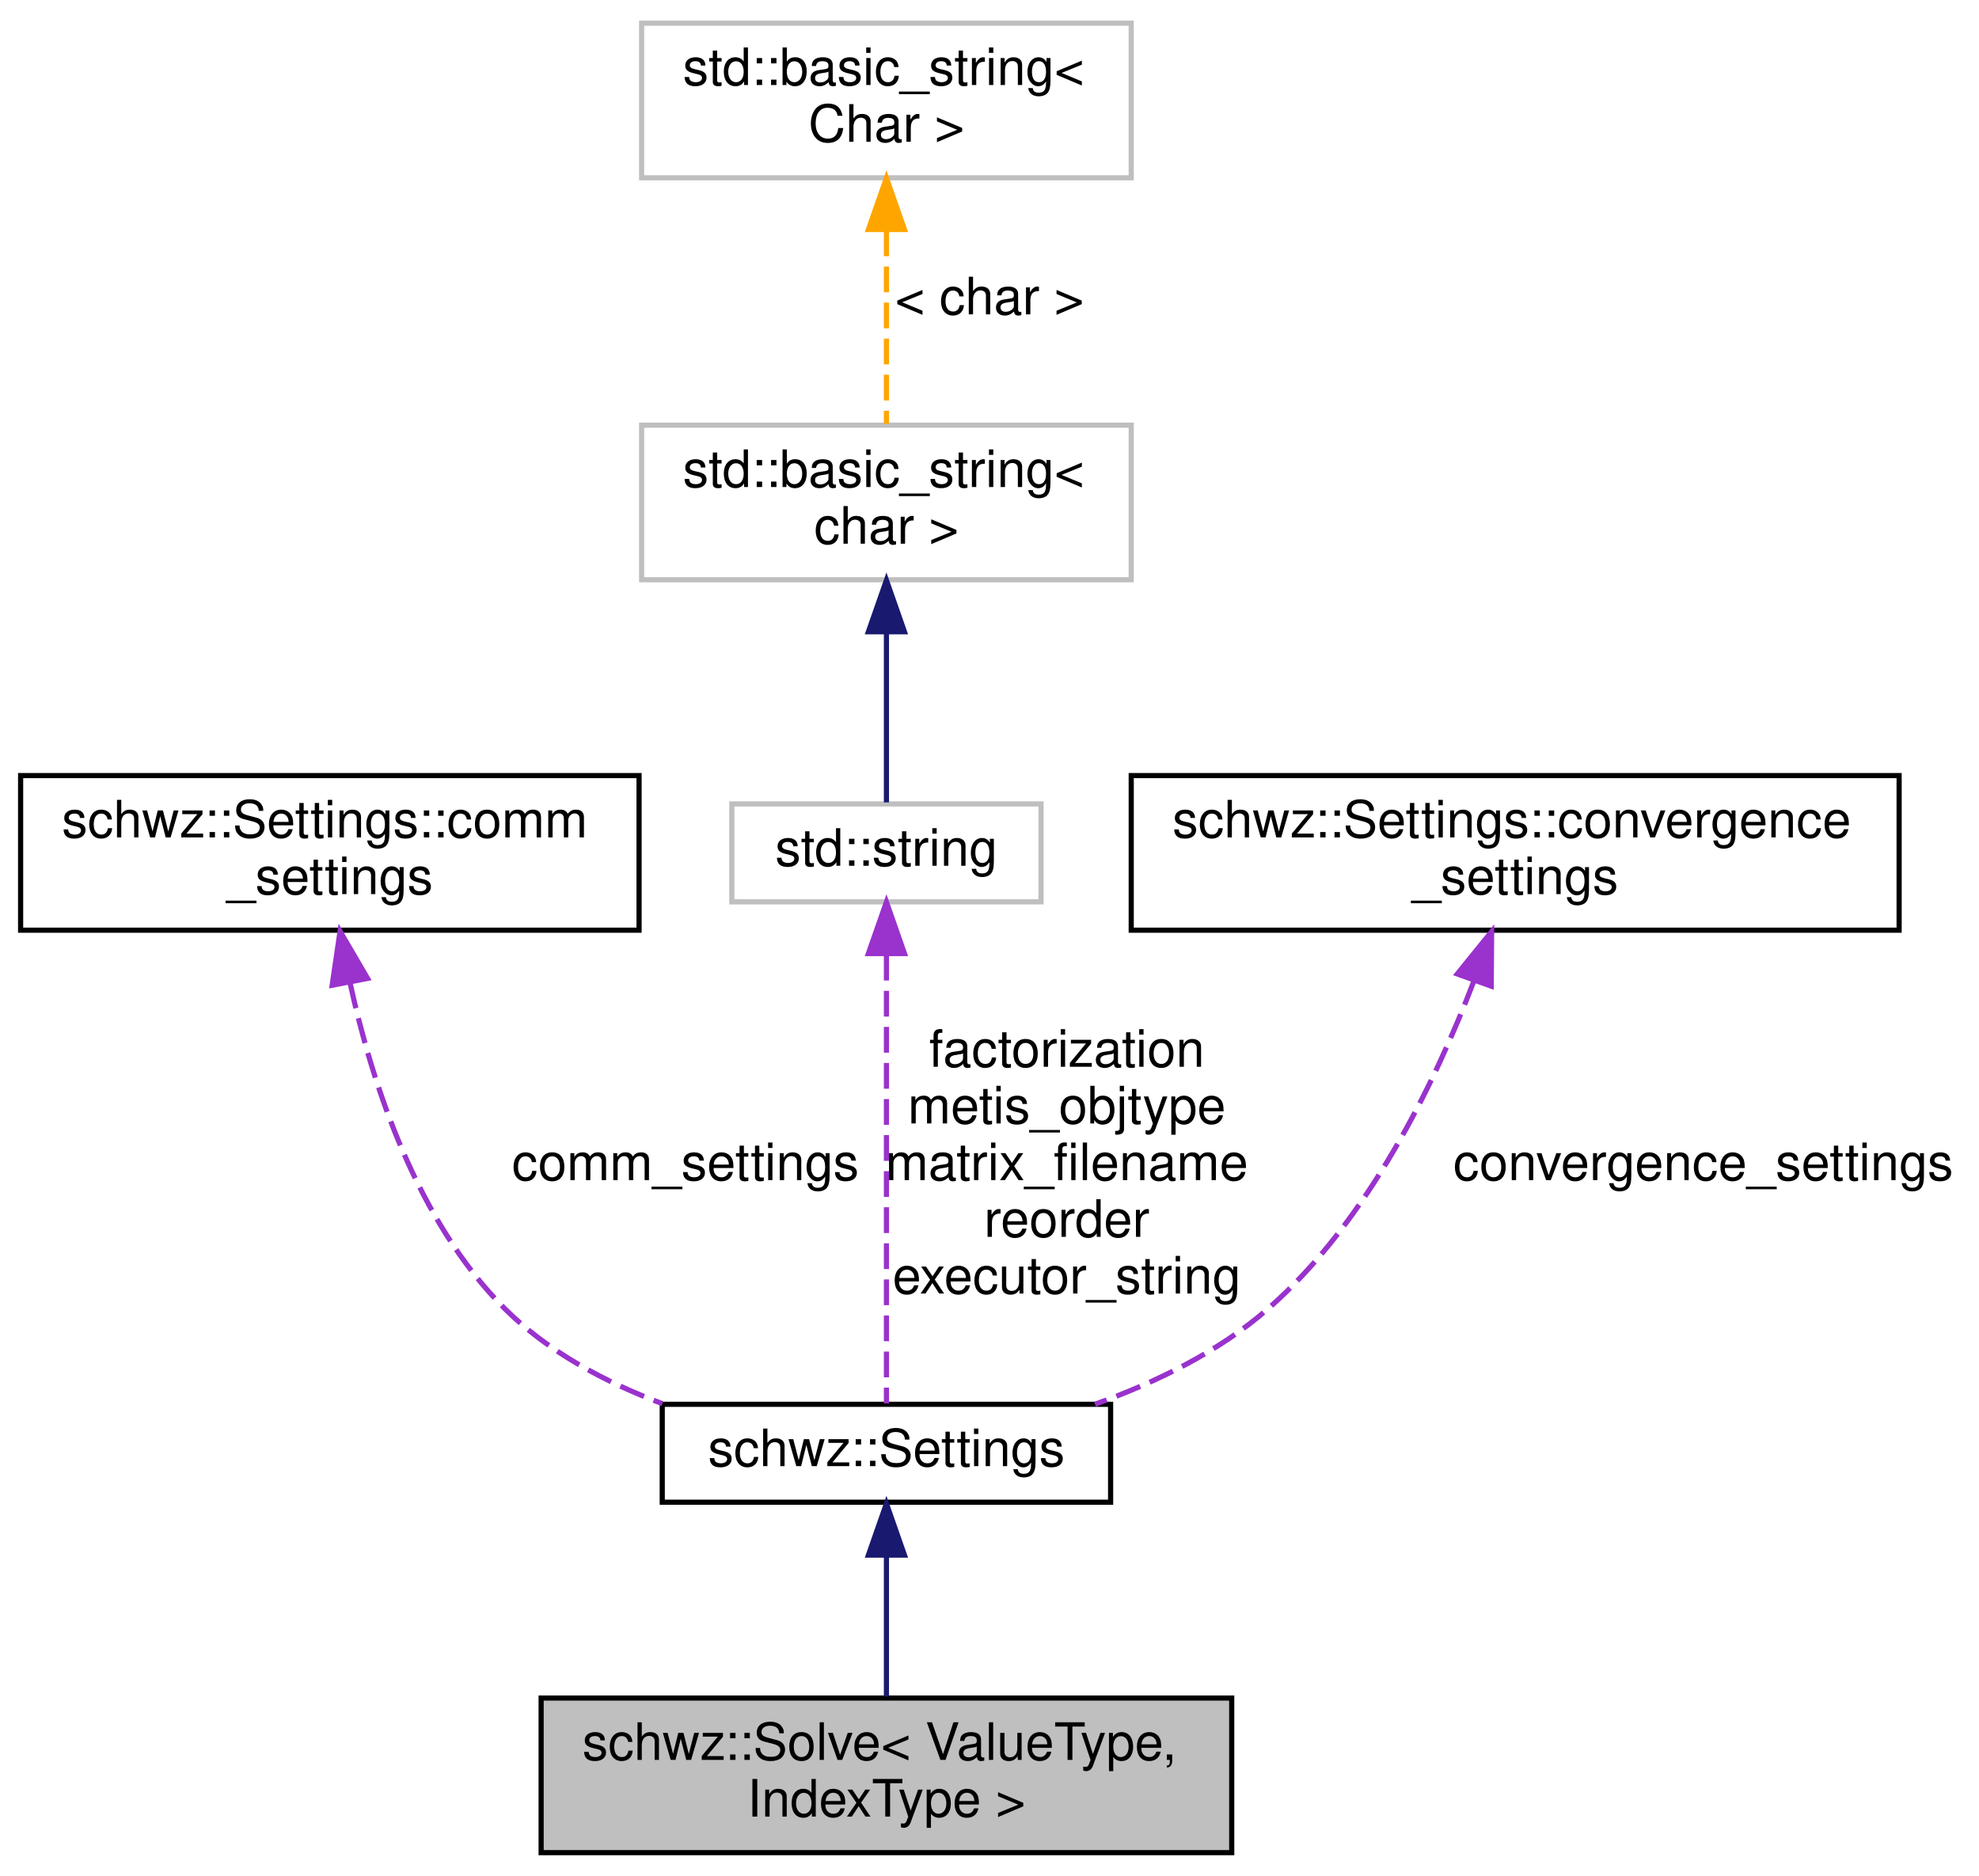
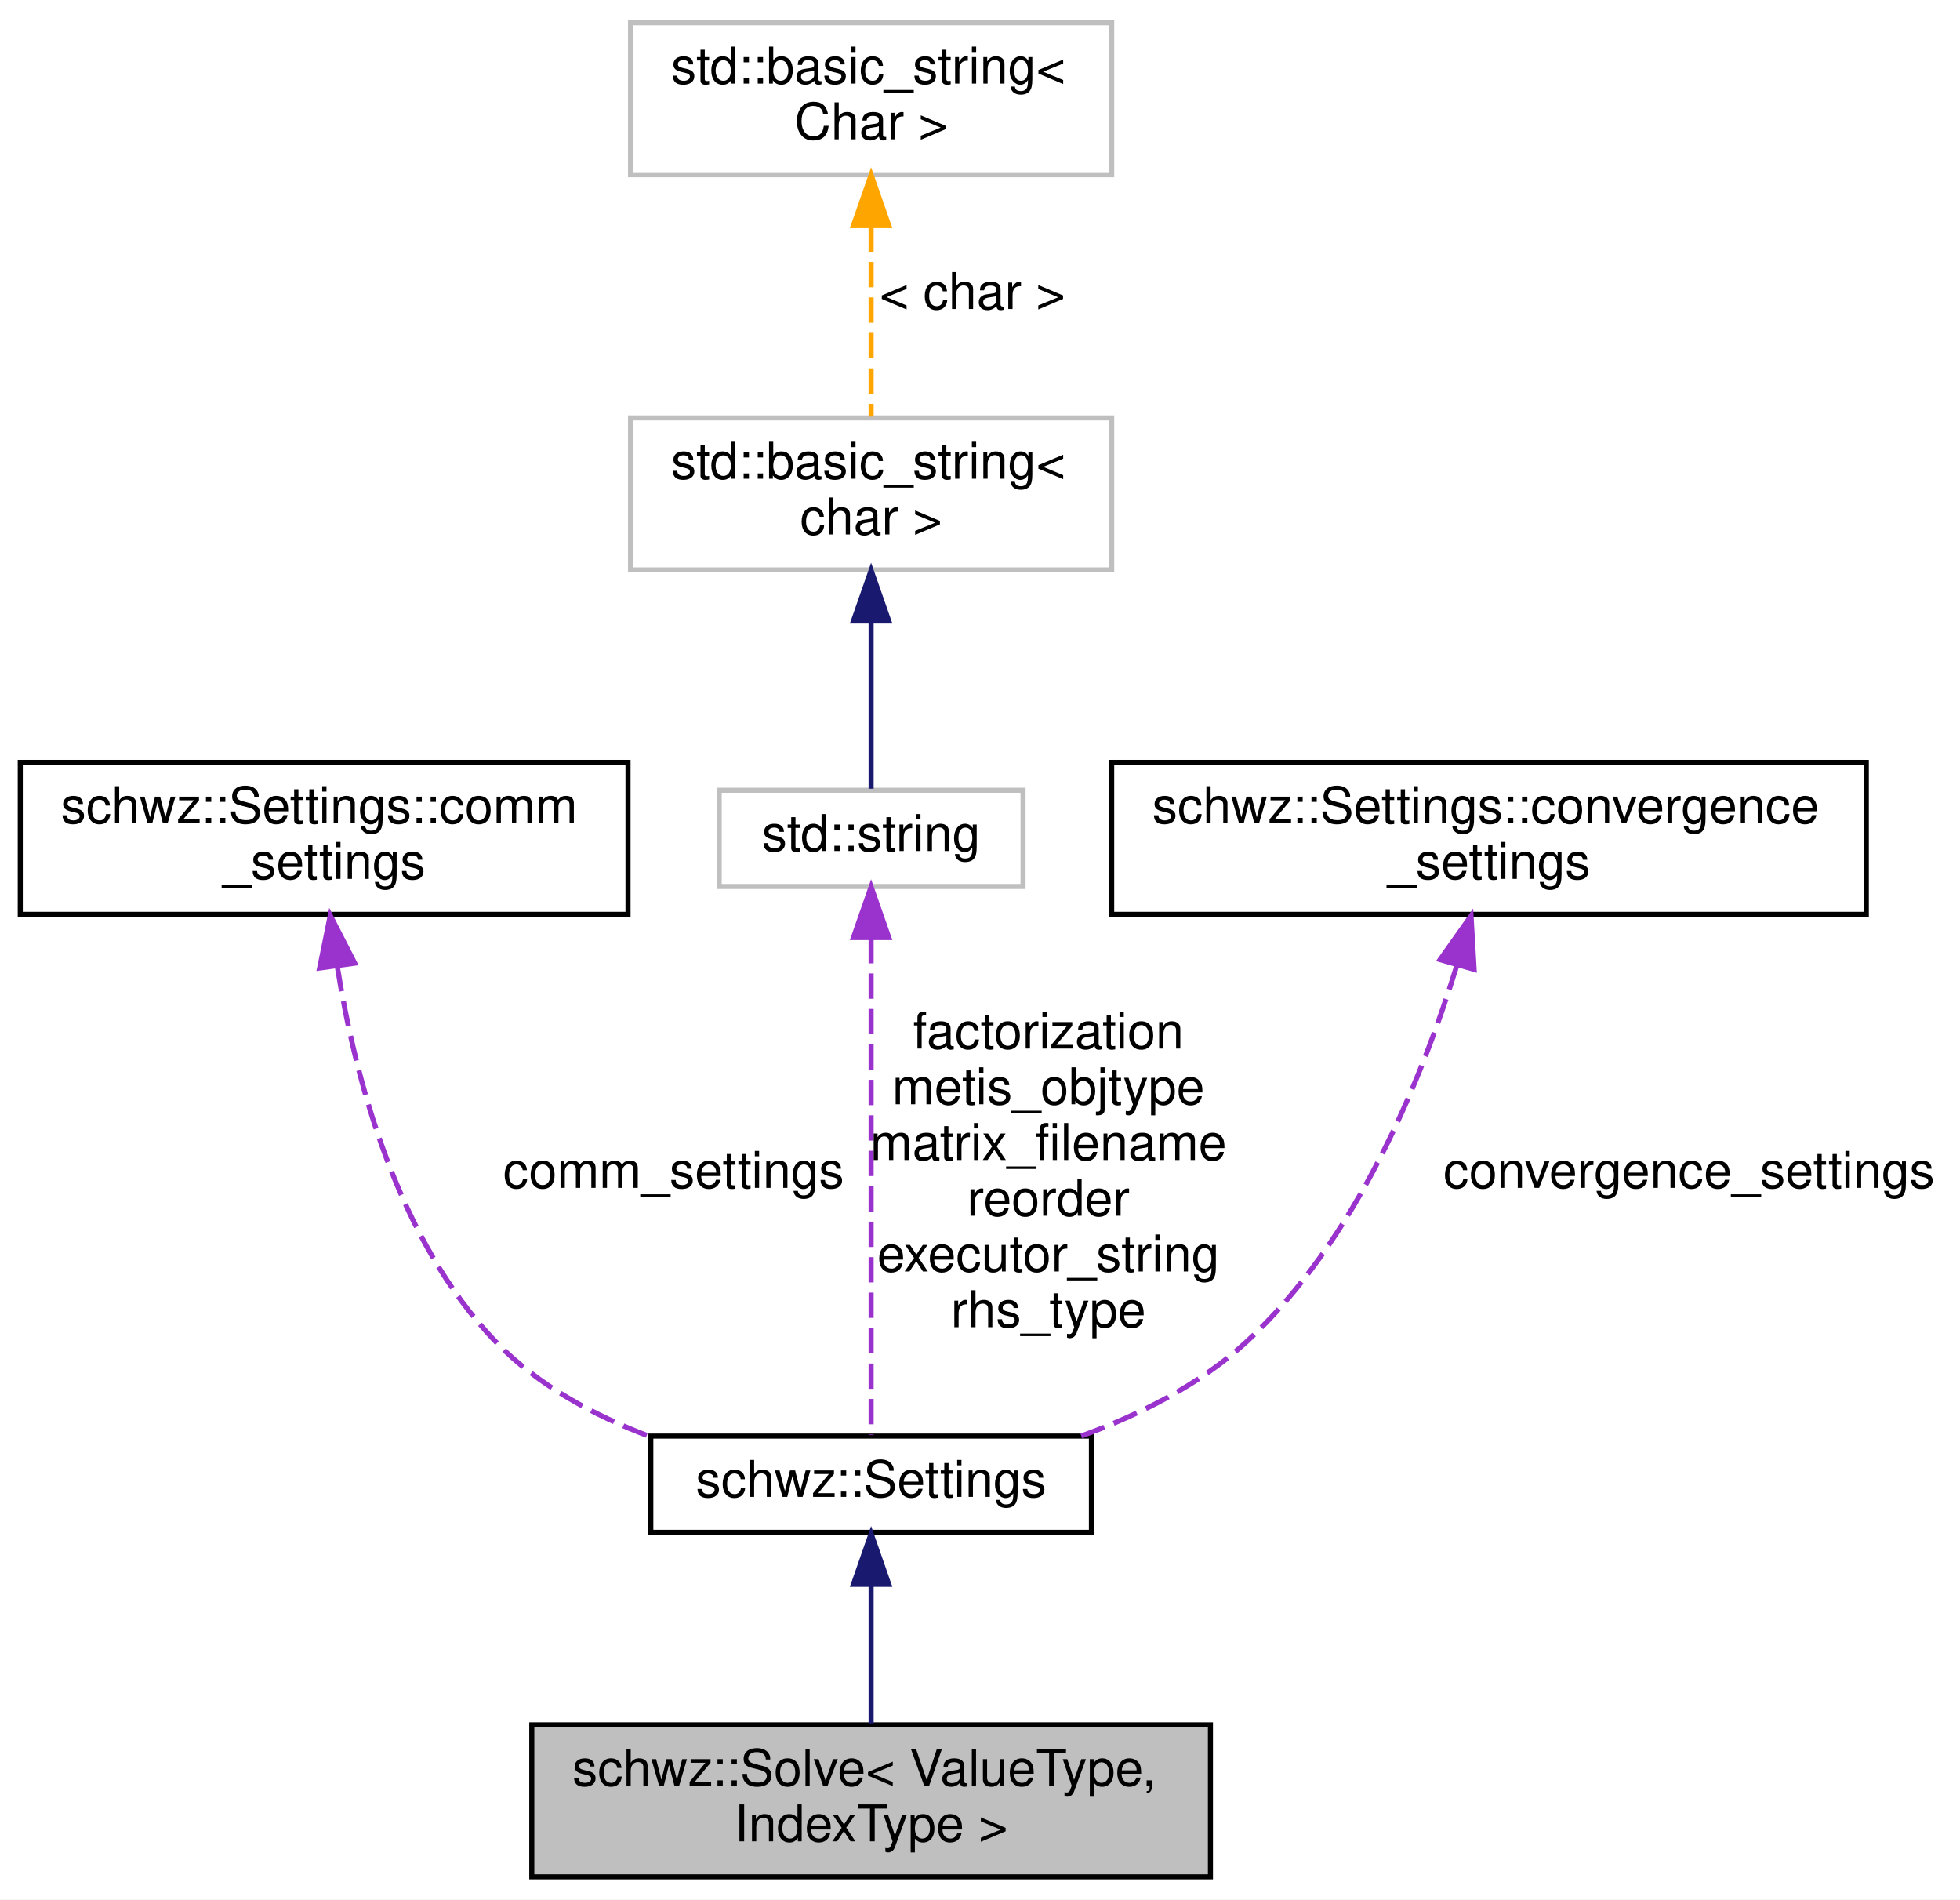
- <svg xmlns="http://www.w3.org/2000/svg" xmlns:xlink="http://www.w3.org/1999/xlink" width="384pt" height="364pt" viewBox="0.00 0.00 384.00 364.00">
-   <g id="graph0" class="graph" transform="scale(1 1) rotate(0) translate(4 360)">
-     <polygon fill="#ffffff" stroke="transparent" points="-4,4 -4,-360 380,-360 380,4 -4,4" />
+ <svg xmlns="http://www.w3.org/2000/svg" xmlns:xlink="http://www.w3.org/1999/xlink" width="387pt" height="375pt" viewBox="0.00 0.00 387.00 375.00">
+   <g id="graph0" class="graph" transform="scale(1 1) rotate(0) translate(4 371)">
+     <polygon fill="#ffffff" stroke="transparent" points="-4,4 -4,-371 383,-371 383,4 -4,4" />
    <g id="node1" class="node">
      <polygon fill="#bfbfbf" stroke="#000000" points="101,-.5 101,-30.5 235,-30.5 235,-.5 101,-.5" />
      <text text-anchor="start" x="109" y="-18.5" font-family="Helvetica,sans-Serif" font-size="10.00" fill="#000000">schwz::Solve&lt; ValueType,</text>
      <text text-anchor="middle" x="168" y="-7.5" font-family="Helvetica,sans-Serif" font-size="10.00" fill="#000000"> IndexType &gt;</text>
    </g>
    <g id="node2" class="node">
      <g id="a_node2">
        <a xlink:href="structschwz_1_1Settings.html" target="_top" xlink:title="The struct that contains the solver settings and the parameters to be set by the user. ">
          <polygon fill="#ffffff" stroke="#000000" points="124.5,-68.5 124.5,-87.5 211.5,-87.5 211.5,-68.5 124.5,-68.5" />
          <text text-anchor="middle" x="168" y="-75.5" font-family="Helvetica,sans-Serif" font-size="10.00" fill="#000000">schwz::Settings</text>
        </a>
      </g>
    </g>
    <g id="edge1" class="edge">
      <path fill="none" stroke="#191970" d="M168,-58.05C168,-49.221 168,-39 168,-30.789" />
      <polygon fill="#191970" stroke="#191970" points="164.5,-58.234 168,-68.234 171.5,-58.234 164.5,-58.234" />
    </g>
    <g id="node3" class="node">
      <g id="a_node3">
        <a xlink:href="structschwz_1_1Settings_1_1comm__settings.html" target="_top" xlink:title="The settings for the various available communication paradigms. ">
-           <polygon fill="#ffffff" stroke="#000000" points="0,-179.5 0,-209.5 120,-209.5 120,-179.5 0,-179.5" />
-           <text text-anchor="start" x="8" y="-197.5" font-family="Helvetica,sans-Serif" font-size="10.00" fill="#000000">schwz::Settings::comm</text>
-           <text text-anchor="middle" x="60" y="-186.5" font-family="Helvetica,sans-Serif" font-size="10.00" fill="#000000">_settings</text>
+           <polygon fill="#ffffff" stroke="#000000" points="0,-190.5 0,-220.5 120,-220.5 120,-190.5 0,-190.5" />
+           <text text-anchor="start" x="8" y="-208.5" font-family="Helvetica,sans-Serif" font-size="10.00" fill="#000000">schwz::Settings::comm</text>
+           <text text-anchor="middle" x="60" y="-197.5" font-family="Helvetica,sans-Serif" font-size="10.00" fill="#000000">_settings</text>
        </a>
      </g>
    </g>
    <g id="edge2" class="edge">
-       <path fill="none" stroke="#9a32cd" stroke-dasharray="5,2" d="M63.931,-169.236C68.205,-149.645 76.87,-123.044 94,-106 102.374,-97.668 113.473,-91.774 124.521,-87.621" />
-       <polygon fill="#9a32cd" stroke="#9a32cd" points="60.448,-168.811 61.981,-179.294 67.32,-170.143 60.448,-168.811" />
-       <text text-anchor="middle" x="129" y="-131" font-family="Helvetica,sans-Serif" font-size="10.00" fill="#000000"> comm_settings</text>
+       <path fill="none" stroke="#9a32cd" stroke-dasharray="5,2" d="M62.591,-180.245C66.133,-158.031 74.468,-126.176 94,-106 102.216,-97.512 113.264,-91.567 124.312,-87.415" />
+       <polygon fill="#9a32cd" stroke="#9a32cd" points="59.106,-179.898 61.209,-190.282 66.04,-180.853 59.106,-179.898" />
+       <text text-anchor="middle" x="129" y="-136.5" font-family="Helvetica,sans-Serif" font-size="10.00" fill="#000000"> comm_settings</text>
    </g>
    <g id="node4" class="node">
      <g id="a_node4">
        <a xlink:title="STL class. ">
-           <polygon fill="#ffffff" stroke="#bfbfbf" points="138,-185 138,-204 198,-204 198,-185 138,-185" />
-           <text text-anchor="middle" x="168" y="-192" font-family="Helvetica,sans-Serif" font-size="10.00" fill="#000000">std::string</text>
+           <polygon fill="#ffffff" stroke="#bfbfbf" points="138,-196 138,-215 198,-215 198,-196 138,-196" />
+           <text text-anchor="middle" x="168" y="-203" font-family="Helvetica,sans-Serif" font-size="10.00" fill="#000000">std::string</text>
        </a>
      </g>
    </g>
    <g id="edge3" class="edge">
-       <path fill="none" stroke="#9a32cd" stroke-dasharray="5,2" d="M168,-174.736C168,-149.47 168,-106.72 168,-87.665" />
-       <polygon fill="#9a32cd" stroke="#9a32cd" points="164.5,-174.966 168,-184.966 171.5,-174.966 164.5,-174.966" />
-       <text text-anchor="middle" x="203" y="-153" font-family="Helvetica,sans-Serif" font-size="10.00" fill="#000000"> factorization</text>
-       <text text-anchor="middle" x="203" y="-142" font-family="Helvetica,sans-Serif" font-size="10.00" fill="#000000">metis_objtype</text>
-       <text text-anchor="middle" x="203" y="-131" font-family="Helvetica,sans-Serif" font-size="10.00" fill="#000000">matrix_filename</text>
-       <text text-anchor="middle" x="203" y="-120" font-family="Helvetica,sans-Serif" font-size="10.00" fill="#000000">reorder</text>
-       <text text-anchor="middle" x="203" y="-109" font-family="Helvetica,sans-Serif" font-size="10.00" fill="#000000">executor_string</text>
+       <path fill="none" stroke="#9a32cd" stroke-dasharray="5,2" d="M168,-185.828C168,-158.095 168,-108.564 168,-87.694" />
+       <polygon fill="#9a32cd" stroke="#9a32cd" points="164.5,-185.917 168,-195.917 171.5,-185.917 164.5,-185.917" />
+       <text text-anchor="middle" x="203" y="-164" font-family="Helvetica,sans-Serif" font-size="10.00" fill="#000000"> factorization</text>
+       <text text-anchor="middle" x="203" y="-153" font-family="Helvetica,sans-Serif" font-size="10.00" fill="#000000">metis_objtype</text>
+       <text text-anchor="middle" x="203" y="-142" font-family="Helvetica,sans-Serif" font-size="10.00" fill="#000000">matrix_filename</text>
+       <text text-anchor="middle" x="203" y="-131" font-family="Helvetica,sans-Serif" font-size="10.00" fill="#000000">reorder</text>
+       <text text-anchor="middle" x="203" y="-120" font-family="Helvetica,sans-Serif" font-size="10.00" fill="#000000">executor_string</text>
+       <text text-anchor="middle" x="203" y="-109" font-family="Helvetica,sans-Serif" font-size="10.00" fill="#000000">rhs_type</text>
    </g>
    <g id="node5" class="node">
-       <polygon fill="#ffffff" stroke="#bfbfbf" points="120.5,-247.5 120.5,-277.5 215.5,-277.5 215.5,-247.5 120.5,-247.5" />
-       <text text-anchor="start" x="128.5" y="-265.5" font-family="Helvetica,sans-Serif" font-size="10.00" fill="#000000">std::basic_string&lt;</text>
-       <text text-anchor="middle" x="168" y="-254.5" font-family="Helvetica,sans-Serif" font-size="10.00" fill="#000000"> char &gt;</text>
+       <polygon fill="#ffffff" stroke="#bfbfbf" points="120.5,-258.5 120.5,-288.5 215.5,-288.5 215.5,-258.5 120.5,-258.5" />
+       <text text-anchor="start" x="128.5" y="-276.5" font-family="Helvetica,sans-Serif" font-size="10.00" fill="#000000">std::basic_string&lt;</text>
+       <text text-anchor="middle" x="168" y="-265.5" font-family="Helvetica,sans-Serif" font-size="10.00" fill="#000000"> char &gt;</text>
    </g>
    <g id="edge4" class="edge">
-       <path fill="none" stroke="#191970" d="M168,-237.067C168,-225.648 168,-212.851 168,-204.297" />
-       <polygon fill="#191970" stroke="#191970" points="164.5,-237.409 168,-247.409 171.5,-237.409 164.5,-237.409" />
+       <path fill="none" stroke="#191970" d="M168,-248.067C168,-236.648 168,-223.851 168,-215.297" />
+       <polygon fill="#191970" stroke="#191970" points="164.5,-248.409 168,-258.409 171.5,-248.409 164.5,-248.409" />
    </g>
    <g id="node6" class="node">
      <g id="a_node6">
        <a xlink:title="STL class. ">
-           <polygon fill="#ffffff" stroke="#bfbfbf" points="120.5,-325.5 120.5,-355.5 215.5,-355.5 215.5,-325.5 120.5,-325.5" />
-           <text text-anchor="start" x="128.5" y="-343.5" font-family="Helvetica,sans-Serif" font-size="10.00" fill="#000000">std::basic_string&lt;</text>
-           <text text-anchor="middle" x="168" y="-332.5" font-family="Helvetica,sans-Serif" font-size="10.00" fill="#000000"> Char &gt;</text>
+           <polygon fill="#ffffff" stroke="#bfbfbf" points="120.5,-336.5 120.5,-366.5 215.5,-366.5 215.5,-336.5 120.5,-336.5" />
+           <text text-anchor="start" x="128.5" y="-354.5" font-family="Helvetica,sans-Serif" font-size="10.00" fill="#000000">std::basic_string&lt;</text>
+           <text text-anchor="middle" x="168" y="-343.5" font-family="Helvetica,sans-Serif" font-size="10.00" fill="#000000"> Char &gt;</text>
        </a>
      </g>
    </g>
    <g id="edge5" class="edge">
-       <path fill="none" stroke="#ffa500" stroke-dasharray="5,2" d="M168,-315.288C168,-302.919 168,-288.426 168,-277.759" />
-       <polygon fill="#ffa500" stroke="#ffa500" points="164.5,-315.461 168,-325.461 171.5,-315.461 164.5,-315.461" />
-       <text text-anchor="middle" x="188" y="-299" font-family="Helvetica,sans-Serif" font-size="10.00" fill="#000000"> &lt; char &gt;</text>
+       <path fill="none" stroke="#ffa500" stroke-dasharray="5,2" d="M168,-326.288C168,-313.919 168,-299.426 168,-288.759" />
+       <polygon fill="#ffa500" stroke="#ffa500" points="164.5,-326.461 168,-336.461 171.5,-326.461 164.5,-326.461" />
+       <text text-anchor="middle" x="188" y="-310" font-family="Helvetica,sans-Serif" font-size="10.00" fill="#000000"> &lt; char &gt;</text>
    </g>
    <g id="node7" class="node">
      <g id="a_node7">
        <a xlink:href="structschwz_1_1Settings_1_1convergence__settings.html" target="_top" xlink:title="The various convergence settings available. ">
-           <polygon fill="#ffffff" stroke="#000000" points="215.5,-179.5 215.5,-209.5 364.5,-209.5 364.5,-179.5 215.5,-179.5" />
-           <text text-anchor="start" x="223.5" y="-197.5" font-family="Helvetica,sans-Serif" font-size="10.00" fill="#000000">schwz::Settings::convergence</text>
-           <text text-anchor="middle" x="290" y="-186.5" font-family="Helvetica,sans-Serif" font-size="10.00" fill="#000000">_settings</text>
+           <polygon fill="#ffffff" stroke="#000000" points="215.5,-190.5 215.5,-220.5 364.5,-220.5 364.5,-190.5 215.5,-190.5" />
+           <text text-anchor="start" x="223.5" y="-208.5" font-family="Helvetica,sans-Serif" font-size="10.00" fill="#000000">schwz::Settings::convergence</text>
+           <text text-anchor="middle" x="290" y="-197.5" font-family="Helvetica,sans-Serif" font-size="10.00" fill="#000000">_settings</text>
        </a>
      </g>
    </g>
    <g id="edge6" class="edge">
-       <path fill="none" stroke="#9a32cd" stroke-dasharray="5,2" d="M282.01,-169.69C274.515,-149.998 261.509,-123.034 242,-106 232.481,-97.688 220.246,-91.734 208.478,-87.517" />
-       <polygon fill="#9a32cd" stroke="#9a32cd" points="278.762,-171.002 285.432,-179.234 285.351,-168.639 278.762,-171.002" />
-       <text text-anchor="middle" x="326.5" y="-131" font-family="Helvetica,sans-Serif" font-size="10.00" fill="#000000"> convergence_settings</text>
+       <path fill="none" stroke="#9a32cd" stroke-dasharray="5,2" d="M283.656,-180.429C276.815,-158.123 263.856,-126.017 242,-106 232.883,-97.65 221.031,-91.711 209.493,-87.519" />
+       <polygon fill="#9a32cd" stroke="#9a32cd" points="280.337,-181.554 286.456,-190.203 287.066,-179.626 280.337,-181.554" />
+       <text text-anchor="middle" x="329.5" y="-136.5" font-family="Helvetica,sans-Serif" font-size="10.00" fill="#000000"> convergence_settings</text>
    </g>
  </g>
</svg>
